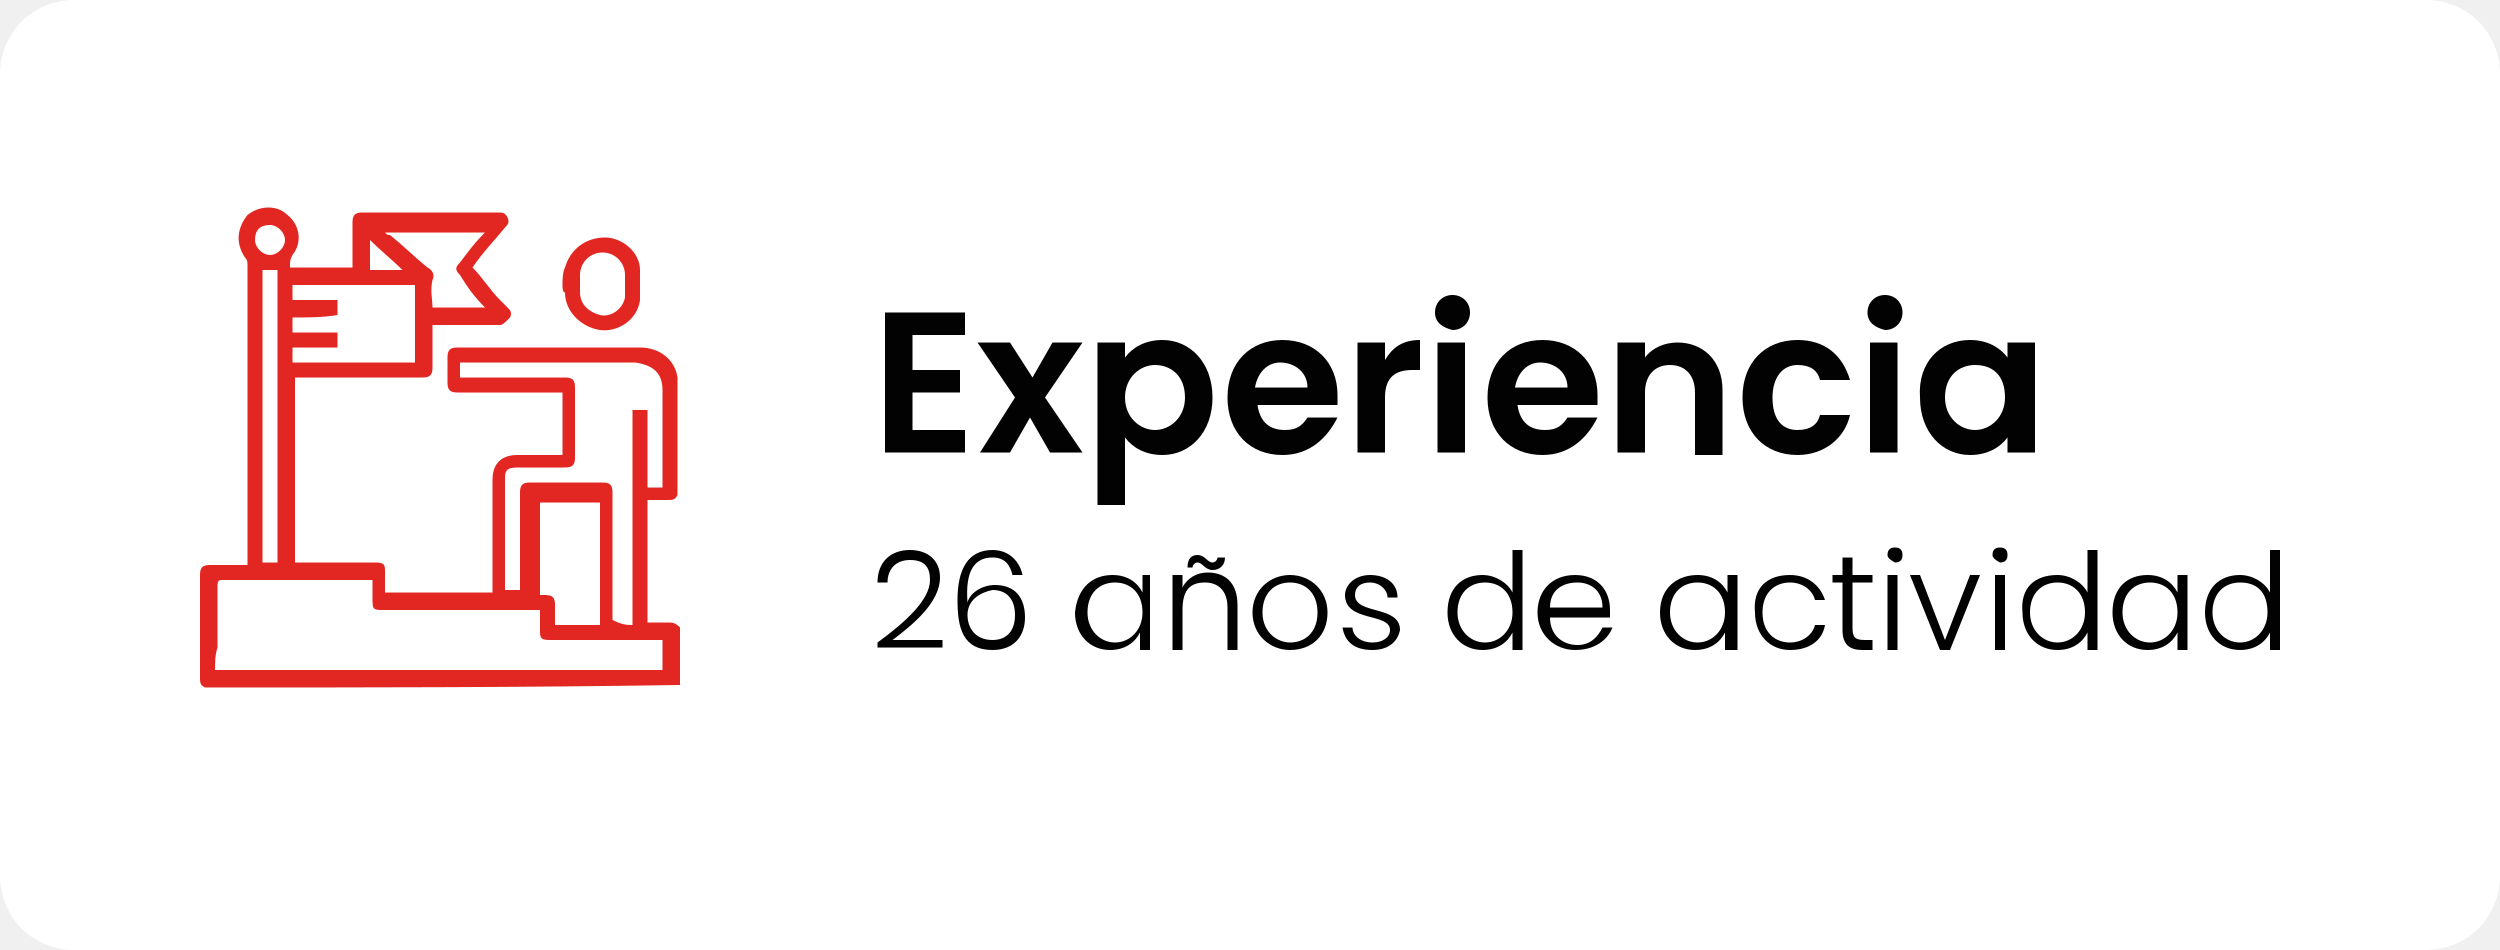
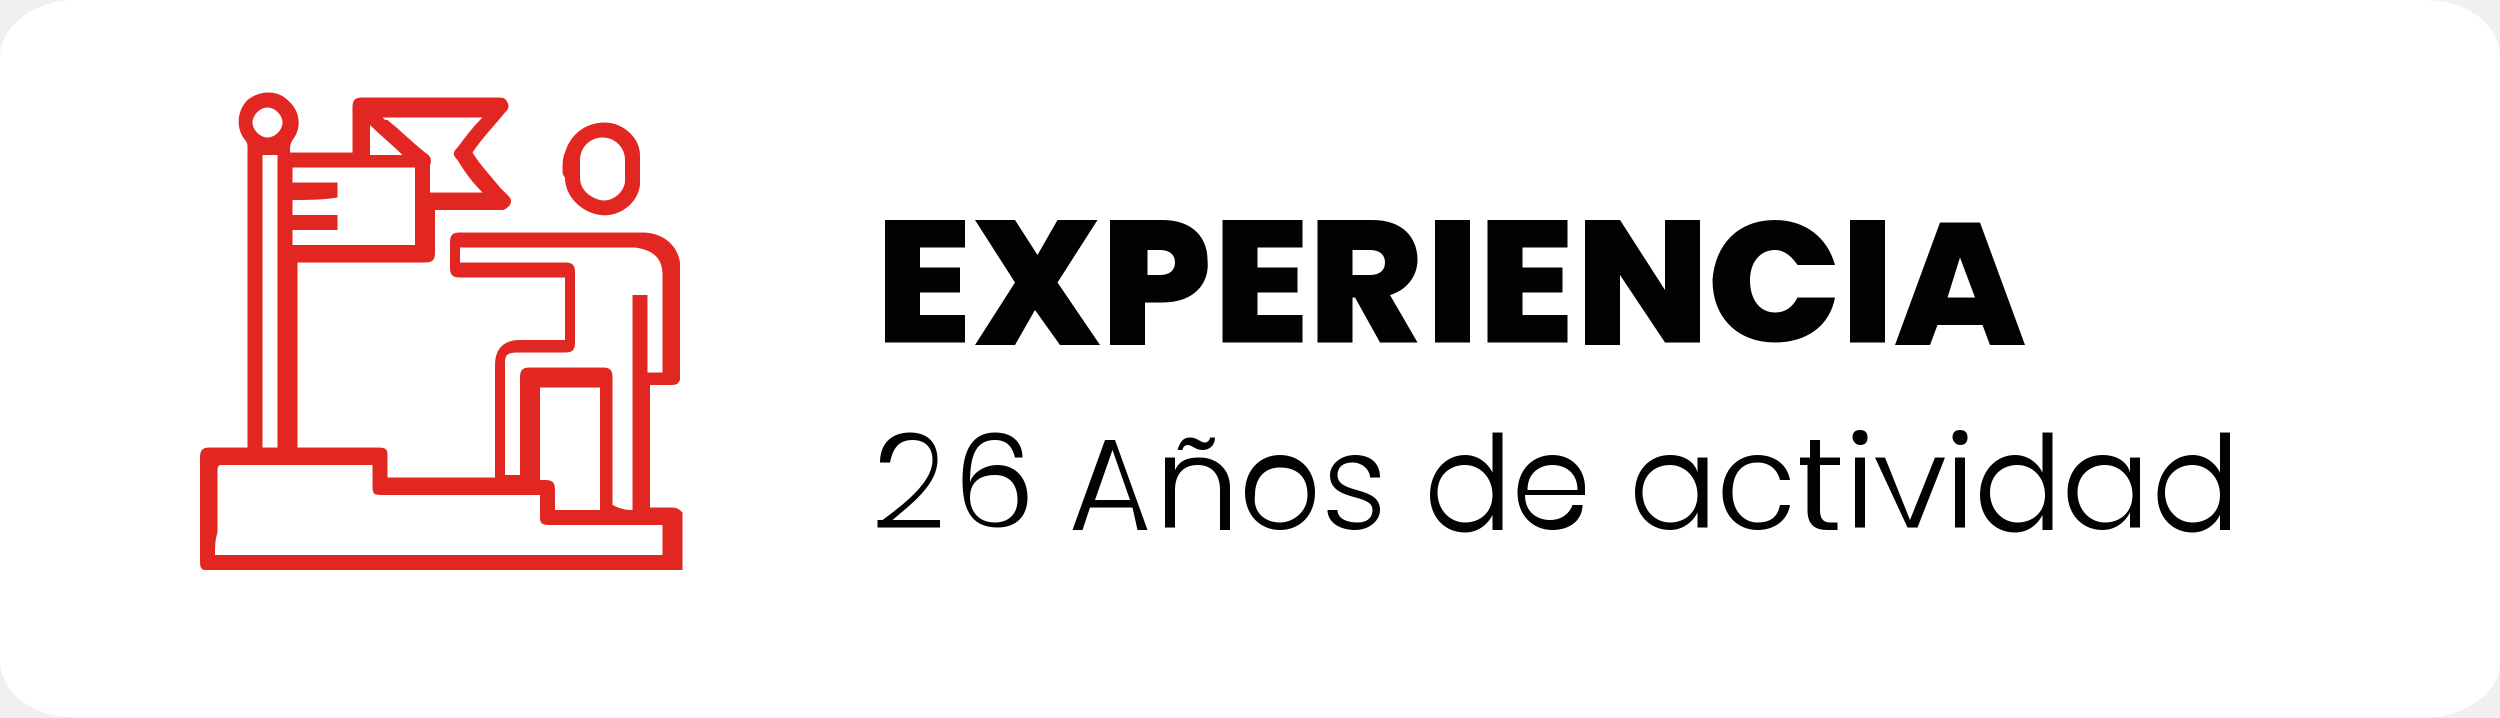
- <svg xmlns="http://www.w3.org/2000/svg" version="1.1" baseProfile="basic" id="Capa_1" x="0px" y="0px" viewBox="0 0 100 38" xml:space="preserve">
+ <svg xmlns="http://www.w3.org/2000/svg" version="1.1" baseProfile="basic" x="0px" y="0px" viewBox="0 0 100 28.7" xml:space="preserve">
  <style type="text/css">
	.st0{fill:#FFFFFF;}
- 	.st1{fill:#020203;}
- 	.st2{fill:#E22621;}
+ 	.st1{fill:#E22621;}
+ 	.st2{fill:#020203;}
</style>
-   <g>
-     <path class="st0" d="M97,38H3c-1.7,0-3-1.3-3-3V3c0-1.7,1.3-3,3-3h94c1.7,0,3,1.3,3,3v32C100,36.7,98.7,38,97,38z" />
-   </g>
-   <g>
-     <path class="st1" d="M38.6,13.4h-2.1v1.4h1.9v0.9h-1.9v1.5h2.1v0.9h-3.2v-5.6h3.2V13.4z" />
-     <path class="st1" d="M41.2,16.7l-0.8,1.4h-1.2l1.4-2.2l-1.5-2.2h1.3l0.9,1.4l0.8-1.4h1.2l-1.5,2.2l1.5,2.2h-1.3L41.2,16.7z" />
-     <path class="st1" d="M46.5,13.6c1.1,0,2,0.9,2,2.3c0,1.4-0.9,2.3-2,2.3c-0.7,0-1.2-0.3-1.5-0.7v2.7h-1.1v-6.5h1.1v0.6   C45.3,13.9,45.8,13.6,46.5,13.6z M46.2,14.6c-0.6,0-1.2,0.5-1.2,1.3c0,0.8,0.6,1.3,1.2,1.3c0.6,0,1.2-0.5,1.2-1.3   C47.4,15,46.8,14.6,46.2,14.6z" />
-     <path class="st1" d="M51.3,18.2c-1.3,0-2.2-0.9-2.2-2.3c0-1.4,0.9-2.3,2.2-2.3c1.3,0,2.2,0.9,2.2,2.2c0,0.1,0,0.3,0,0.4h-3.2   c0.1,0.7,0.5,1,1.1,1c0.5,0,0.7-0.2,0.9-0.5h1.2C53.1,17.5,52.4,18.2,51.3,18.2z M50.2,15.5h2.1c0-0.6-0.5-1-1.1-1   C50.7,14.5,50.3,14.9,50.2,15.5z" />
-     <path class="st1" d="M55.4,18.1h-1.1v-4.4h1.1v0.7c0.3-0.5,0.7-0.8,1.4-0.8v1.2h-0.3c-0.7,0-1.1,0.3-1.1,1.1V18.1z" />
-     <path class="st1" d="M57.4,12.5c0-0.4,0.3-0.7,0.7-0.7c0.4,0,0.7,0.3,0.7,0.7s-0.3,0.7-0.7,0.7C57.7,13.1,57.4,12.9,57.4,12.5z    M57.5,13.7h1.1v4.4h-1.1V13.7z" />
-     <path class="st1" d="M61.7,18.2c-1.3,0-2.2-0.9-2.2-2.3c0-1.4,0.9-2.3,2.2-2.3c1.3,0,2.2,0.9,2.2,2.2c0,0.1,0,0.3,0,0.4h-3.2   c0.1,0.7,0.5,1,1.1,1c0.5,0,0.7-0.2,0.9-0.5h1.2C63.5,17.5,62.8,18.2,61.7,18.2z M60.6,15.5h2.1c0-0.6-0.5-1-1.1-1   C61.1,14.5,60.7,14.9,60.6,15.5z" />
-     <path class="st1" d="M67.8,15.7c0-0.7-0.4-1.1-1-1.1c-0.6,0-1,0.4-1,1.1v2.4h-1.1v-4.4h1.1v0.6c0.3-0.4,0.8-0.6,1.3-0.6   c1,0,1.8,0.7,1.8,1.9v2.6h-1.1V15.7z" />
-     <path class="st1" d="M71.9,13.6c1.1,0,1.8,0.6,2.1,1.6h-1.2c-0.1-0.4-0.4-0.6-0.9-0.6c-0.6,0-1,0.5-1,1.3c0,0.9,0.4,1.3,1,1.3   c0.5,0,0.8-0.2,0.9-0.6H74c-0.2,0.9-1,1.6-2.1,1.6c-1.3,0-2.2-0.9-2.2-2.3S70.6,13.6,71.9,13.6z" />
-     <path class="st1" d="M74.7,12.5c0-0.4,0.3-0.7,0.7-0.7c0.4,0,0.7,0.3,0.7,0.7s-0.3,0.7-0.7,0.7C75,13.1,74.7,12.9,74.7,12.5z    M74.8,13.7h1.1v4.4h-1.1V13.7z" />
-     <path class="st1" d="M78.8,13.6c0.7,0,1.2,0.3,1.5,0.7v-0.6h1.1v4.4h-1.1v-0.6c-0.3,0.4-0.8,0.7-1.5,0.7c-1.1,0-2-0.9-2-2.3   C76.7,14.5,77.6,13.6,78.8,13.6z M79,14.6c-0.6,0-1.2,0.4-1.2,1.3c0,0.8,0.6,1.3,1.2,1.3c0.6,0,1.2-0.5,1.2-1.3   C80.2,15,79.7,14.6,79,14.6z" />
-   </g>
-   <g>
-     <path class="st1" d="M35.1,25.7c1.1-0.8,2.1-1.7,2.1-2.5c0-0.5-0.2-0.8-0.8-0.8c-0.6,0-0.9,0.4-0.9,0.9h-0.4c0-0.8,0.5-1.3,1.3-1.3   c0.7,0,1.2,0.4,1.2,1.1c0,1-1.1,1.9-1.9,2.5h2v0.3h-2.6V25.7z" />
-     <path class="st1" d="M40.5,23c-0.1-0.4-0.3-0.7-0.8-0.7c-0.7,0-1.1,0.5-1,1.8c0.1-0.4,0.6-0.7,1.1-0.7c0.8,0,1.2,0.5,1.2,1.3   c0,0.7-0.4,1.3-1.3,1.3c-1.2,0-1.4-0.9-1.4-2c0-1.2,0.4-2,1.4-2c0.7,0,1.1,0.5,1.2,1H40.5z M38.7,24.6c0,0.5,0.3,1,1,1   c0.6,0,0.9-0.4,0.9-1c0-0.6-0.3-1-0.9-1C39.2,23.7,38.7,24,38.7,24.6z" />
-     <path class="st1" d="M44.5,23c0.6,0,1,0.3,1.2,0.7V23H46v3h-0.4v-0.7c-0.2,0.4-0.6,0.7-1.2,0.7c-0.8,0-1.4-0.6-1.4-1.5   C43.1,23.5,43.7,23,44.5,23z M44.6,23.3c-0.6,0-1.1,0.4-1.1,1.2c0,0.7,0.5,1.2,1.1,1.2c0.6,0,1.1-0.5,1.1-1.2   C45.7,23.7,45.2,23.3,44.6,23.3z" />
-     <path class="st1" d="M47.3,26h-0.4v-3h0.4v0.5c0.2-0.4,0.6-0.6,1-0.6c0.7,0,1.2,0.4,1.2,1.3V26h-0.4v-1.7c0-0.7-0.4-1-0.9-1   c-0.6,0-0.9,0.3-0.9,1.1V26z M47.9,22.2c0.3,0,0.4,0.3,0.6,0.3c0.1,0,0.2-0.1,0.2-0.2H49c0,0.3-0.2,0.5-0.5,0.5   c-0.3,0-0.4-0.3-0.6-0.3c-0.1,0-0.2,0.1-0.2,0.2h-0.2C47.5,22.3,47.7,22.2,47.9,22.2z" />
-     <path class="st1" d="M51.6,26c-0.8,0-1.5-0.6-1.5-1.5c0-0.9,0.7-1.5,1.5-1.5c0.8,0,1.5,0.6,1.5,1.5C53.1,25.4,52.5,26,51.6,26z    M51.6,25.7c0.6,0,1.1-0.4,1.1-1.2s-0.5-1.2-1.1-1.2c-0.6,0-1.1,0.4-1.1,1.2S51.1,25.7,51.6,25.7z" />
-     <path class="st1" d="M54.9,26c-0.7,0-1.1-0.3-1.2-0.9h0.4c0,0.3,0.3,0.6,0.8,0.6c0.4,0,0.7-0.2,0.7-0.5c0-0.7-1.8-0.3-1.8-1.4   c0-0.4,0.4-0.8,1-0.8c0.6,0,1.1,0.3,1.1,0.9h-0.4c0-0.3-0.3-0.6-0.7-0.6c-0.4,0-0.6,0.2-0.6,0.5c0,0.8,1.8,0.4,1.8,1.4   C55.9,25.7,55.5,26,54.9,26z" />
-     <path class="st1" d="M59.3,23c0.5,0,1,0.3,1.2,0.7v-1.7h0.4v4h-0.4v-0.7c-0.2,0.4-0.6,0.7-1.2,0.7c-0.8,0-1.4-0.6-1.4-1.5   C57.9,23.5,58.5,23,59.3,23z M59.4,23.3c-0.6,0-1.1,0.4-1.1,1.2c0,0.7,0.5,1.2,1.1,1.2c0.6,0,1.1-0.5,1.1-1.2   C60.5,23.7,60,23.3,59.4,23.3z" />
-     <path class="st1" d="M63,26c-0.8,0-1.5-0.6-1.5-1.5c0-0.9,0.6-1.5,1.5-1.5c0.9,0,1.4,0.6,1.4,1.4c0,0.1,0,0.2,0,0.3H62   c0,0.7,0.5,1.1,1.1,1.1c0.5,0,0.8-0.3,1-0.7h0.4C64.3,25.6,63.8,26,63,26z M62,24.3h2.1c0-0.7-0.5-1-1-1C62.5,23.3,62,23.6,62,24.3   z" />
-     <path class="st1" d="M67.9,23c0.6,0,1,0.3,1.2,0.7V23h0.4v3H69v-0.7c-0.2,0.4-0.6,0.7-1.2,0.7c-0.8,0-1.4-0.6-1.4-1.5   C66.4,23.5,67.1,23,67.9,23z M67.9,23.3c-0.6,0-1.1,0.4-1.1,1.2c0,0.7,0.5,1.2,1.1,1.2c0.6,0,1.1-0.5,1.1-1.2   C69,23.7,68.5,23.3,67.9,23.3z" />
-     <path class="st1" d="M71.6,23c0.7,0,1.2,0.4,1.4,1h-0.4c-0.1-0.4-0.5-0.7-1-0.7c-0.6,0-1.1,0.4-1.1,1.2s0.5,1.2,1.1,1.2   c0.5,0,0.9-0.3,1-0.7h0.4c-0.1,0.6-0.6,1-1.4,1c-0.8,0-1.4-0.6-1.4-1.5C70.1,23.5,70.7,23,71.6,23z" />
-     <path class="st1" d="M73.7,23.3h-0.4V23h0.4v-0.7h0.4V23h0.8v0.3h-0.8v1.8c0,0.4,0.1,0.5,0.5,0.5h0.3V26h-0.4   c-0.5,0-0.8-0.2-0.8-0.8V23.3z" />
-     <path class="st1" d="M75.5,22.2c0-0.2,0.1-0.3,0.3-0.3c0.2,0,0.3,0.1,0.3,0.3c0,0.2-0.1,0.3-0.3,0.3C75.6,22.4,75.5,22.3,75.5,22.2   z M75.5,23h0.4v3h-0.4V23z" />
-     <path class="st1" d="M76.8,23l1,2.6l1-2.6h0.4l-1.2,3h-0.4l-1.2-3H76.8z" />
-     <path class="st1" d="M79.7,22.2c0-0.2,0.1-0.3,0.3-0.3c0.2,0,0.3,0.1,0.3,0.3c0,0.2-0.1,0.3-0.3,0.3C79.8,22.4,79.7,22.3,79.7,22.2   z M79.8,23h0.4v3h-0.4V23z" />
-     <path class="st1" d="M82.3,23c0.5,0,1,0.3,1.2,0.7v-1.7h0.4v4h-0.4v-0.7c-0.2,0.4-0.6,0.7-1.2,0.7c-0.8,0-1.4-0.6-1.4-1.5   C80.8,23.5,81.4,23,82.3,23z M82.3,23.3c-0.6,0-1.1,0.4-1.1,1.2c0,0.7,0.5,1.2,1.1,1.2c0.6,0,1.1-0.5,1.1-1.2   C83.4,23.7,82.9,23.3,82.3,23.3z" />
-     <path class="st1" d="M85.9,23c0.6,0,1,0.3,1.2,0.7V23h0.4v3h-0.4v-0.7c-0.2,0.4-0.6,0.7-1.2,0.7c-0.8,0-1.4-0.6-1.4-1.5   C84.5,23.5,85.1,23,85.9,23z M86,23.3c-0.6,0-1.1,0.4-1.1,1.2c0,0.7,0.5,1.2,1.1,1.2c0.6,0,1.1-0.5,1.1-1.2   C87.1,23.7,86.6,23.3,86,23.3z" />
-     <path class="st1" d="M89.6,23c0.5,0,1,0.3,1.2,0.7v-1.7h0.4v4h-0.4v-0.7c-0.2,0.4-0.6,0.7-1.2,0.7c-0.8,0-1.4-0.6-1.4-1.5   C88.2,23.5,88.8,23,89.6,23z M89.6,23.3c-0.6,0-1.1,0.4-1.1,1.2c0,0.7,0.5,1.2,1.1,1.2c0.6,0,1.1-0.5,1.1-1.2   C90.7,23.7,90.3,23.3,89.6,23.3z" />
-   </g>
-   <g>
-     <path class="st2" d="M8.2,27.5C8,27.4,8,27.3,8,27.1c0-1.4,0-2.8,0-4.1c0-0.3,0.1-0.4,0.4-0.4c0.5,0,1,0,1.5,0c0-0.1,0-0.1,0-0.2   c0-3.9,0-7.9,0-11.8c0-0.1,0-0.2-0.1-0.3C9.4,9.7,9.5,9.1,9.9,8.6c0.5-0.4,1.2-0.4,1.6,0c0.5,0.4,0.6,1.1,0.2,1.6   c-0.1,0.2-0.1,0.2-0.1,0.5c0.8,0,1.6,0,2.5,0c0-0.1,0-0.1,0-0.2c0-0.5,0-1,0-1.6c0-0.3,0.1-0.4,0.4-0.4c1.8,0,3.6,0,5.4,0   c0.2,0,0.3,0,0.4,0.2c0.1,0.2,0,0.3-0.1,0.4c-0.4,0.5-0.9,1-1.3,1.6c0.4,0.4,0.7,0.9,1.1,1.3c0.1,0.1,0.2,0.2,0.3,0.3   c0.1,0.1,0.2,0.2,0.1,0.4C20.2,12.9,20.1,13,20,13c-0.8,0-1.7,0-2.5,0c-0.1,0-0.1,0-0.2,0c0,0.1,0,0.1,0,0.2c0,0.5,0,1,0,1.5   c0,0.3-0.1,0.4-0.4,0.4c-1.6,0-3.3,0-4.9,0c-0.1,0-0.1,0-0.2,0c0,2.5,0,4.9,0,7.4c0.1,0,0.1,0,0.2,0c1,0,2,0,3,0   c0.4,0,0.4,0.1,0.4,0.4c0,0.3,0,0.5,0,0.8c1.4,0,2.9,0,4.3,0c0-0.1,0-0.1,0-0.2c0-1.4,0-2.9,0-4.3c0-0.7,0.4-1,1-1   c0.6,0,1.1,0,1.7,0c0,0,0,0,0.1,0c0-0.8,0-1.6,0-2.5c-0.1,0-0.1,0-0.2,0c-1.3,0-2.7,0-4,0c-0.3,0-0.4-0.1-0.4-0.4c0-0.3,0-0.7,0-1   c0-0.3,0.1-0.4,0.4-0.4c2.4,0,4.9,0,7.3,0c0.8,0,1.4,0.5,1.5,1.2c0,0,0,0.1,0,0.1c0,1.5,0,3.1,0,4.6c-0.1,0.2-0.2,0.2-0.4,0.2   c-0.3,0-0.5,0-0.8,0c0,1.7,0,3.3,0,4.9c0.3,0,0.5,0,0.8,0c0.2,0,0.3,0,0.5,0.2c0,0.8,0,1.5,0,2.3C20.8,27.5,14.5,27.5,8.2,27.5z    M8.6,26.8c6,0,11.9,0,17.9,0c0-0.4,0-0.8,0-1.2c-0.1,0-0.2,0-0.2,0c-1.4,0-2.8,0-4.3,0c-0.4,0-0.4-0.1-0.4-0.4c0-0.3,0-0.5,0-0.8   c-0.1,0-0.2,0-0.2,0c-2,0-4,0-6,0c-0.5,0-0.5,0-0.5-0.5c0-0.2,0-0.4,0-0.7c-0.1,0-0.1,0-0.2,0c-1.9,0-3.9,0-5.8,0   c-0.1,0-0.2,0-0.2,0.2c0,0.8,0,1.7,0,2.5C8.6,26.2,8.6,26.5,8.6,26.8z M25.3,25c0-2.9,0-5.8,0-8.6c0.2,0,0.4,0,0.6,0c0,1,0,2,0,3.1   c0.2,0,0.4,0,0.6,0c0-0.1,0-0.1,0-0.2c0-1.2,0-2.5,0-3.7c0-0.7-0.4-1-1.1-1.1c-2.3,0-4.5,0-6.8,0c-0.1,0-0.1,0-0.2,0   c0,0.2,0,0.4,0,0.6c0.1,0,0.2,0,0.2,0c1.3,0,2.6,0,4,0c0.3,0,0.4,0.1,0.4,0.4c0,0.9,0,1.9,0,2.8c0,0.3-0.1,0.4-0.4,0.4   c-0.6,0-1.3,0-1.9,0c-0.4,0-0.5,0.1-0.5,0.4c0,1.4,0,2.9,0,4.3c0,0.1,0,0.1,0,0.2c0.2,0,0.4,0,0.6,0c0-0.1,0-0.2,0-0.2   c0-1.2,0-2.5,0-3.7c0-0.3,0.1-0.4,0.4-0.4c1,0,1.9,0,2.9,0c0.3,0,0.4,0.1,0.4,0.4c0,1.6,0,3.3,0,4.9c0,0.1,0,0.1,0,0.2   C24.9,25,25.1,25,25.3,25z M11.7,12.7c0,0.2,0,0.4,0,0.6c0.6,0,1.2,0,1.8,0c0,0.2,0,0.4,0,0.6c-0.6,0-1.2,0-1.8,0   c0,0.2,0,0.4,0,0.6c1.6,0,3.3,0,4.9,0c0-1,0-2,0-3.1c-1.6,0-3.3,0-4.9,0c0,0.2,0,0.4,0,0.6c0.6,0,1.2,0,1.8,0c0,0.2,0,0.4,0,0.6   C12.9,12.7,12.3,12.7,11.7,12.7z M22.2,25c0.6,0,1.2,0,1.8,0c0-1.6,0-3.3,0-4.9c-0.8,0-1.6,0-2.4,0c0,1.2,0,2.5,0,3.7   c0.1,0,0.1,0,0.2,0c0.3,0,0.4,0.1,0.4,0.4C22.2,24.5,22.2,24.7,22.2,25z M11.1,22.5c0-3.9,0-7.8,0-11.7c-0.2,0-0.4,0-0.6,0   c0,3.9,0,7.8,0,11.7C10.7,22.5,10.9,22.5,11.1,22.5z M17.3,12.3c0.7,0,1.4,0,2.1,0c-0.4-0.4-0.7-0.8-1-1.3c-0.2-0.2-0.2-0.3,0-0.5   c0.3-0.4,0.6-0.8,0.9-1.1c0,0,0.1-0.1,0.1-0.1c-1.3,0-2.7,0-4,0c0.1,0.1,0.1,0.1,0.2,0.1c0.5,0.4,1,0.9,1.5,1.3   c0.2,0.1,0.3,0.3,0.2,0.5C17.2,11.6,17.3,12,17.3,12.3z M10.2,9.6c0,0.3,0.3,0.6,0.6,0.6c0.3,0,0.6-0.3,0.6-0.6   c0-0.3-0.3-0.6-0.6-0.6C10.4,9,10.2,9.2,10.2,9.6z M14.8,10.8c0.4,0,0.9,0,1.3,0c-0.4-0.4-0.9-0.8-1.3-1.2c0,0.4,0,0.7,0,1   C14.8,10.7,14.8,10.7,14.8,10.8z" />
-     <path class="st2" d="M22.5,11.4c0-0.2,0-0.5,0.1-0.7c0.2-0.7,0.8-1.2,1.6-1.2c0.7,0,1.4,0.6,1.4,1.3c0,0.4,0,0.8,0,1.2   c-0.1,0.8-0.9,1.3-1.6,1.2c-0.7-0.1-1.4-0.7-1.4-1.5C22.5,11.7,22.5,11.5,22.5,11.4C22.5,11.4,22.5,11.4,22.5,11.4z M25,11.4   C25,11.4,25,11.4,25,11.4c0-0.1,0-0.2,0-0.4c0-0.5-0.4-0.9-0.9-0.9c-0.5,0-0.9,0.4-0.9,0.9c0,0.2,0,0.5,0,0.7   c0,0.5,0.4,0.8,0.8,0.9c0.4,0.1,0.9-0.2,1-0.7C25,11.8,25,11.6,25,11.4z" />
+   <g id="Capa_1">
+ </g>
+   <g id="Capa_2">
+ </g>
+   <g id="Capa_3">
+     <g>
+       <g>
+         <path class="st0" d="M97,28.7H3c-1.7,0-3-1-3-2.3V2.3C0,1,1.4,0,3,0h94c1.7,0,3,1,3,2.3v24.2C100,27.7,98.6,28.7,97,28.7z" />
+       </g>
+       <g>
+         <path class="st1" d="M8.2,22.8C8,22.8,8,22.6,8,22.4c0-1.4,0-2.8,0-4.1c0-0.3,0.1-0.4,0.4-0.4c0.5,0,1,0,1.5,0c0-0.1,0-0.1,0-0.2     c0-3.9,0-7.9,0-11.8c0-0.1,0-0.2-0.1-0.3C9.4,5.1,9.5,4.4,9.9,4c0.5-0.4,1.2-0.4,1.6,0c0.5,0.4,0.6,1.1,0.2,1.6     c-0.1,0.2-0.1,0.2-0.1,0.5c0.8,0,1.6,0,2.5,0c0-0.1,0-0.1,0-0.2c0-0.5,0-1,0-1.6c0-0.3,0.1-0.4,0.4-0.4c1.8,0,3.6,0,5.4,0     c0.2,0,0.3,0,0.4,0.2c0.1,0.2,0,0.3-0.1,0.4c-0.4,0.5-0.9,1-1.3,1.6C19.2,6.6,19.6,7,20,7.5c0.1,0.1,0.2,0.2,0.3,0.3     c0.1,0.1,0.2,0.2,0.1,0.4c-0.1,0.1-0.2,0.2-0.3,0.2c-0.8,0-1.7,0-2.5,0c-0.1,0-0.1,0-0.2,0c0,0.1,0,0.1,0,0.2c0,0.5,0,1,0,1.5     c0,0.3-0.1,0.4-0.4,0.4c-1.6,0-3.3,0-4.9,0c-0.1,0-0.1,0-0.2,0c0,2.5,0,4.9,0,7.4c0.1,0,0.1,0,0.2,0c1,0,2,0,3,0     c0.4,0,0.4,0.1,0.4,0.4c0,0.3,0,0.5,0,0.8c1.4,0,2.9,0,4.3,0c0-0.1,0-0.1,0-0.2c0-1.4,0-2.9,0-4.3c0-0.7,0.4-1,1-1     c0.6,0,1.1,0,1.7,0c0,0,0,0,0.1,0c0-0.8,0-1.6,0-2.5c-0.1,0-0.1,0-0.2,0c-1.3,0-2.7,0-4,0c-0.3,0-0.4-0.1-0.4-0.4     c0-0.3,0-0.7,0-1c0-0.3,0.1-0.4,0.4-0.4c2.4,0,4.9,0,7.3,0c0.8,0,1.4,0.5,1.5,1.2c0,0,0,0.1,0,0.1c0,1.5,0,3.1,0,4.6     c-0.1,0.2-0.2,0.2-0.4,0.2c-0.3,0-0.5,0-0.8,0c0,1.7,0,3.3,0,4.9c0.3,0,0.5,0,0.8,0c0.2,0,0.3,0,0.5,0.2c0,0.8,0,1.5,0,2.3     C20.8,22.8,14.5,22.8,8.2,22.8z M8.6,22.2c6,0,11.9,0,17.9,0c0-0.4,0-0.8,0-1.2c-0.1,0-0.2,0-0.2,0c-1.4,0-2.8,0-4.3,0     c-0.4,0-0.4-0.1-0.4-0.4c0-0.3,0-0.5,0-0.8c-0.1,0-0.2,0-0.2,0c-2,0-4,0-6,0c-0.5,0-0.5,0-0.5-0.5c0-0.2,0-0.4,0-0.7     c-0.1,0-0.1,0-0.2,0c-1.9,0-3.9,0-5.8,0c-0.1,0-0.2,0-0.2,0.2c0,0.8,0,1.7,0,2.5C8.6,21.6,8.6,21.9,8.6,22.2z M25.3,20.4     c0-2.9,0-5.8,0-8.6c0.2,0,0.4,0,0.6,0c0,1,0,2,0,3.1c0.2,0,0.4,0,0.6,0c0-0.1,0-0.1,0-0.2c0-1.2,0-2.5,0-3.7c0-0.7-0.4-1-1.1-1.1     c-2.3,0-4.5,0-6.8,0c-0.1,0-0.1,0-0.2,0c0,0.2,0,0.4,0,0.6c0.1,0,0.2,0,0.2,0c1.3,0,2.6,0,4,0c0.3,0,0.4,0.1,0.4,0.4     c0,0.9,0,1.9,0,2.8c0,0.3-0.1,0.4-0.4,0.4c-0.6,0-1.3,0-1.9,0c-0.4,0-0.5,0.1-0.5,0.4c0,1.4,0,2.9,0,4.3c0,0.1,0,0.1,0,0.2     c0.2,0,0.4,0,0.6,0c0-0.1,0-0.2,0-0.2c0-1.2,0-2.5,0-3.7c0-0.3,0.1-0.4,0.4-0.4c1,0,1.9,0,2.9,0c0.3,0,0.4,0.1,0.4,0.4     c0,1.6,0,3.3,0,4.9c0,0.1,0,0.1,0,0.2C24.9,20.4,25.1,20.4,25.3,20.4z M11.7,8c0,0.2,0,0.4,0,0.6c0.6,0,1.2,0,1.8,0     c0,0.2,0,0.4,0,0.6c-0.6,0-1.2,0-1.8,0c0,0.2,0,0.4,0,0.6c1.6,0,3.3,0,4.9,0c0-1,0-2,0-3.1c-1.6,0-3.3,0-4.9,0c0,0.2,0,0.4,0,0.6     c0.6,0,1.2,0,1.8,0c0,0.2,0,0.4,0,0.6C12.9,8,12.3,8,11.7,8z M22.2,20.4c0.6,0,1.2,0,1.8,0c0-1.6,0-3.3,0-4.9c-0.8,0-1.6,0-2.4,0     c0,1.2,0,2.5,0,3.7c0.1,0,0.1,0,0.2,0c0.3,0,0.4,0.1,0.4,0.4C22.2,19.8,22.2,20.1,22.2,20.4z M11.1,17.9c0-3.9,0-7.8,0-11.7     c-0.2,0-0.4,0-0.6,0c0,3.9,0,7.8,0,11.7C10.7,17.9,10.9,17.9,11.1,17.9z M17.2,7.7c0.7,0,1.4,0,2.1,0c-0.4-0.4-0.7-0.8-1-1.3     c-0.2-0.2-0.2-0.3,0-0.5c0.3-0.4,0.6-0.8,0.9-1.1c0,0,0.1-0.1,0.1-0.1c-1.3,0-2.7,0-4,0c0.1,0.1,0.1,0.1,0.2,0.1     c0.5,0.4,1,0.9,1.5,1.3c0.2,0.1,0.3,0.3,0.2,0.5C17.2,7,17.2,7.3,17.2,7.7z M10.1,4.9c0,0.3,0.3,0.6,0.6,0.6     c0.3,0,0.6-0.3,0.6-0.6c0-0.3-0.3-0.6-0.6-0.6C10.4,4.3,10.1,4.6,10.1,4.9z M14.8,6.2c0.4,0,0.9,0,1.3,0     c-0.4-0.4-0.9-0.8-1.3-1.2c0,0.4,0,0.7,0,1C14.8,6.1,14.8,6.1,14.8,6.2z" />
+         <path class="st1" d="M22.5,6.8c0-0.2,0-0.5,0.1-0.7c0.2-0.7,0.8-1.2,1.6-1.2c0.7,0,1.4,0.6,1.4,1.3c0,0.4,0,0.8,0,1.2     c-0.1,0.8-0.9,1.3-1.6,1.2c-0.7-0.1-1.4-0.7-1.4-1.5C22.5,7,22.5,6.9,22.5,6.8C22.5,6.8,22.5,6.8,22.5,6.8z M25,6.8     C25,6.8,25,6.8,25,6.8c0-0.1,0-0.2,0-0.4c0-0.5-0.4-0.9-0.9-0.9c-0.5,0-0.9,0.4-0.9,0.9c0,0.2,0,0.5,0,0.7c0,0.5,0.4,0.8,0.8,0.9     c0.4,0.1,0.9-0.2,1-0.7C25,7.2,25,7,25,6.8z" />
+       </g>
+       <g>
+         <path class="st2" d="M38.6,9.9h-1.8v0.8h1.6v1h-1.6v0.9h1.8v1.1h-3.2V8.8h3.2V9.9z" />
+         <path class="st2" d="M41.4,12.4l-0.8,1.4h-1.6l1.6-2.5L39,8.8h1.6l0.9,1.4l0.8-1.4h1.6l-1.6,2.5l1.7,2.5h-1.6L41.4,12.4z" />
+         <path class="st2" d="M46.5,12.1h-0.7v1.7h-1.4V8.8h2.1c1.2,0,1.8,0.7,1.8,1.6C48.4,11.3,47.8,12.1,46.5,12.1z M46.4,11     c0.4,0,0.6-0.2,0.6-0.5c0-0.3-0.2-0.5-0.6-0.5h-0.5V11H46.4z" />
+         <path class="st2" d="M52.1,9.9h-1.8v0.8h1.6v1h-1.6v0.9h1.8v1.1h-3.2V8.8h3.2V9.9z" />
+         <path class="st2" d="M54.9,8.8c1.2,0,1.8,0.7,1.8,1.6c0,0.6-0.4,1.2-1.1,1.4l1.1,1.9h-1.5l-1-1.8h-0.1v1.8h-1.4V8.8H54.9z      M54.8,10h-0.7v1h0.7c0.4,0,0.6-0.2,0.6-0.5C55.4,10.2,55.2,10,54.8,10z" />
+         <path class="st2" d="M57.4,8.8h1.4v4.9h-1.4V8.8z" />
+         <path class="st2" d="M62.7,9.9h-1.8v0.8h1.6v1h-1.6v0.9h1.8v1.1h-3.2V8.8h3.2V9.9z" />
+         <path class="st2" d="M68,8.8v4.9h-1.4L64.8,11v2.8h-1.4V8.8h1.4l1.8,2.8V8.8H68z" />
+         <path class="st2" d="M71,8.8c1.2,0,2.1,0.7,2.4,1.8h-1.5C71.7,10.3,71.4,10,71,10c-0.6,0-1,0.5-1,1.2c0,0.8,0.4,1.3,1,1.3     c0.4,0,0.7-0.2,0.9-0.6h1.5c-0.2,1.1-1.1,1.8-2.4,1.8c-1.5,0-2.5-1-2.5-2.5C68.6,9.8,69.5,8.8,71,8.8z" />
+         <path class="st2" d="M74,8.8h1.4v4.9H74V8.8z" />
+         <path class="st2" d="M79.3,13h-1.8l-0.3,0.8h-1.4l1.8-4.9h1.6l1.8,4.9h-1.4L79.3,13z M78.4,10.3l-0.5,1.6H79L78.4,10.3z" />
+       </g>
+       <g>
+         <path class="st2" d="M35.3,20.8c1.1-0.8,2-1.6,2-2.4c0-0.4-0.2-0.8-0.8-0.8c-0.6,0-0.8,0.4-0.9,0.9h-0.4c0-0.8,0.5-1.2,1.2-1.2     c0.7,0,1.1,0.4,1.1,1.1c0,1-1.1,1.8-1.8,2.4h1.9v0.3h-2.5V20.8z" />
+         <path class="st2" d="M40.6,18.3c-0.1-0.4-0.3-0.7-0.8-0.7c-0.7,0-1,0.5-1,1.7c0.1-0.4,0.6-0.7,1.1-0.7c0.7,0,1.2,0.5,1.2,1.3     c0,0.7-0.4,1.2-1.2,1.2c-1.1,0-1.4-0.8-1.4-1.9c0-1.2,0.4-1.9,1.3-1.9c0.7,0,1.1,0.4,1.1,1H40.6z M38.8,19.9c0,0.5,0.3,1,1,1     c0.5,0,0.9-0.3,0.9-0.9c0-0.6-0.3-1-0.9-1C39.3,19,38.8,19.2,38.8,19.9z" />
+         <path class="st2" d="M45.3,20.3h-1.7l-0.3,0.9h-0.4l1.3-3.6h0.4l1.3,3.6h-0.4L45.3,20.3z M44.5,18l-0.7,2h1.4L44.5,18z" />
+         <path class="st2" d="M47,21.1h-0.4v-2.8H47v0.5c0.2-0.4,0.5-0.5,1-0.5c0.6,0,1.2,0.4,1.2,1.2v1.7h-0.4v-1.6c0-0.6-0.3-1-0.9-1     c-0.5,0-0.9,0.3-0.9,1V21.1z M47.6,17.5c0.3,0,0.4,0.2,0.6,0.2c0.1,0,0.2-0.1,0.2-0.2h0.2c0,0.3-0.2,0.5-0.5,0.5     c-0.3,0-0.4-0.2-0.6-0.2c-0.1,0-0.2,0.1-0.2,0.2h-0.2C47.2,17.7,47.3,17.5,47.6,17.5z" />
+         <path class="st2" d="M51.2,21.2c-0.8,0-1.4-0.6-1.4-1.5c0-0.9,0.6-1.5,1.4-1.5c0.8,0,1.4,0.6,1.4,1.5     C52.6,20.6,52,21.2,51.2,21.2z M51.2,20.9c0.5,0,1.1-0.4,1.1-1.1c0-0.8-0.5-1.1-1.1-1.1s-1,0.4-1,1.1     C50.1,20.5,50.6,20.9,51.2,20.9z" />
+         <path class="st2" d="M54.2,21.2c-0.6,0-1.1-0.3-1.1-0.8h0.4c0,0.3,0.3,0.5,0.8,0.5c0.4,0,0.6-0.2,0.6-0.5c0-0.7-1.7-0.3-1.7-1.4     c0-0.4,0.4-0.8,1-0.8c0.6,0,1,0.3,1,0.9h-0.4c0-0.3-0.3-0.6-0.7-0.6c-0.4,0-0.6,0.2-0.6,0.5c0,0.8,1.7,0.4,1.7,1.4     C55.2,20.8,54.8,21.2,54.2,21.2z" />
+         <path class="st2" d="M58.6,18.2c0.5,0,0.9,0.3,1.1,0.7v-1.6h0.4v3.9h-0.4v-0.6c-0.2,0.4-0.6,0.7-1.1,0.7c-0.8,0-1.4-0.6-1.4-1.5     S57.8,18.2,58.6,18.2z M58.6,18.6c-0.6,0-1.1,0.4-1.1,1.1c0,0.7,0.5,1.2,1.1,1.2c0.6,0,1.1-0.4,1.1-1.1S59.2,18.6,58.6,18.6z" />
+         <path class="st2" d="M62.1,21.2c-0.8,0-1.4-0.6-1.4-1.5c0-0.9,0.6-1.5,1.4-1.5c0.8,0,1.3,0.6,1.3,1.3c0,0.1,0,0.2,0,0.3h-2.4     c0,0.7,0.5,1,1,1c0.5,0,0.8-0.3,0.9-0.6h0.4C63.3,20.8,62.8,21.2,62.1,21.2z M61.1,19.6h2c0-0.7-0.5-1-1-1     C61.6,18.6,61.1,18.9,61.1,19.6z" />
+         <path class="st2" d="M66.8,18.2c0.6,0,1,0.3,1.1,0.7v-0.6h0.4v2.8h-0.4v-0.6c-0.2,0.4-0.6,0.7-1.1,0.7c-0.8,0-1.4-0.6-1.4-1.5     S66,18.2,66.8,18.2z M66.8,18.6c-0.6,0-1.1,0.4-1.1,1.1c0,0.7,0.5,1.2,1.1,1.2c0.6,0,1.1-0.4,1.1-1.1S67.4,18.6,66.8,18.6z" />
+         <path class="st2" d="M70.3,18.2c0.7,0,1.2,0.4,1.3,1h-0.4c-0.1-0.4-0.4-0.7-0.9-0.7c-0.6,0-1,0.4-1,1.2s0.5,1.2,1,1.2     c0.5,0,0.8-0.2,0.9-0.7h0.4c-0.1,0.6-0.6,1-1.3,1c-0.8,0-1.4-0.6-1.4-1.5C68.9,18.8,69.5,18.2,70.3,18.2z" />
+         <path class="st2" d="M72.4,18.6H72v-0.3h0.4v-0.7h0.4v0.7h0.8v0.3h-0.8v1.8c0,0.3,0.1,0.5,0.4,0.5h0.3v0.3h-0.4     c-0.5,0-0.8-0.2-0.8-0.8V18.6z" />
+         <path class="st2" d="M74.1,17.5c0-0.2,0.1-0.3,0.3-0.3s0.3,0.1,0.3,0.3s-0.1,0.3-0.3,0.3S74.1,17.6,74.1,17.5z M74.2,18.3h0.4     v2.8h-0.4V18.3z" />
+         <path class="st2" d="M75.4,18.3l1,2.5l1-2.5h0.4l-1.1,2.8h-0.4L75,18.3H75.4z" />
+         <path class="st2" d="M78.1,17.5c0-0.2,0.1-0.3,0.3-0.3s0.3,0.1,0.3,0.3s-0.1,0.3-0.3,0.3S78.1,17.6,78.1,17.5z M78.2,18.3h0.4     v2.8h-0.4V18.3z" />
+         <path class="st2" d="M80.6,18.2c0.5,0,0.9,0.3,1.1,0.7v-1.6h0.4v3.9h-0.4v-0.6c-0.2,0.4-0.6,0.7-1.1,0.7c-0.8,0-1.4-0.6-1.4-1.5     S79.8,18.2,80.6,18.2z M80.7,18.6c-0.6,0-1.1,0.4-1.1,1.1c0,0.7,0.5,1.2,1.1,1.2c0.6,0,1.1-0.4,1.1-1.1S81.3,18.6,80.7,18.6z" />
+         <path class="st2" d="M84.1,18.2c0.6,0,1,0.3,1.1,0.7v-0.6h0.4v2.8h-0.4v-0.6c-0.2,0.4-0.6,0.7-1.1,0.7c-0.8,0-1.4-0.6-1.4-1.5     S83.3,18.2,84.1,18.2z M84.2,18.6c-0.6,0-1.1,0.4-1.1,1.1c0,0.7,0.5,1.2,1.1,1.2c0.6,0,1.1-0.4,1.1-1.1S84.8,18.6,84.2,18.6z" />
+         <path class="st2" d="M87.7,18.2c0.5,0,0.9,0.3,1.1,0.7v-1.6h0.4v3.9h-0.4v-0.6c-0.2,0.4-0.6,0.7-1.1,0.7c-0.8,0-1.4-0.6-1.4-1.5     S86.9,18.2,87.7,18.2z M87.7,18.6c-0.6,0-1.1,0.4-1.1,1.1c0,0.7,0.5,1.2,1.1,1.2c0.6,0,1.1-0.4,1.1-1.1S88.3,18.6,87.7,18.6z" />
+       </g>
+     </g>
  </g>
</svg>
